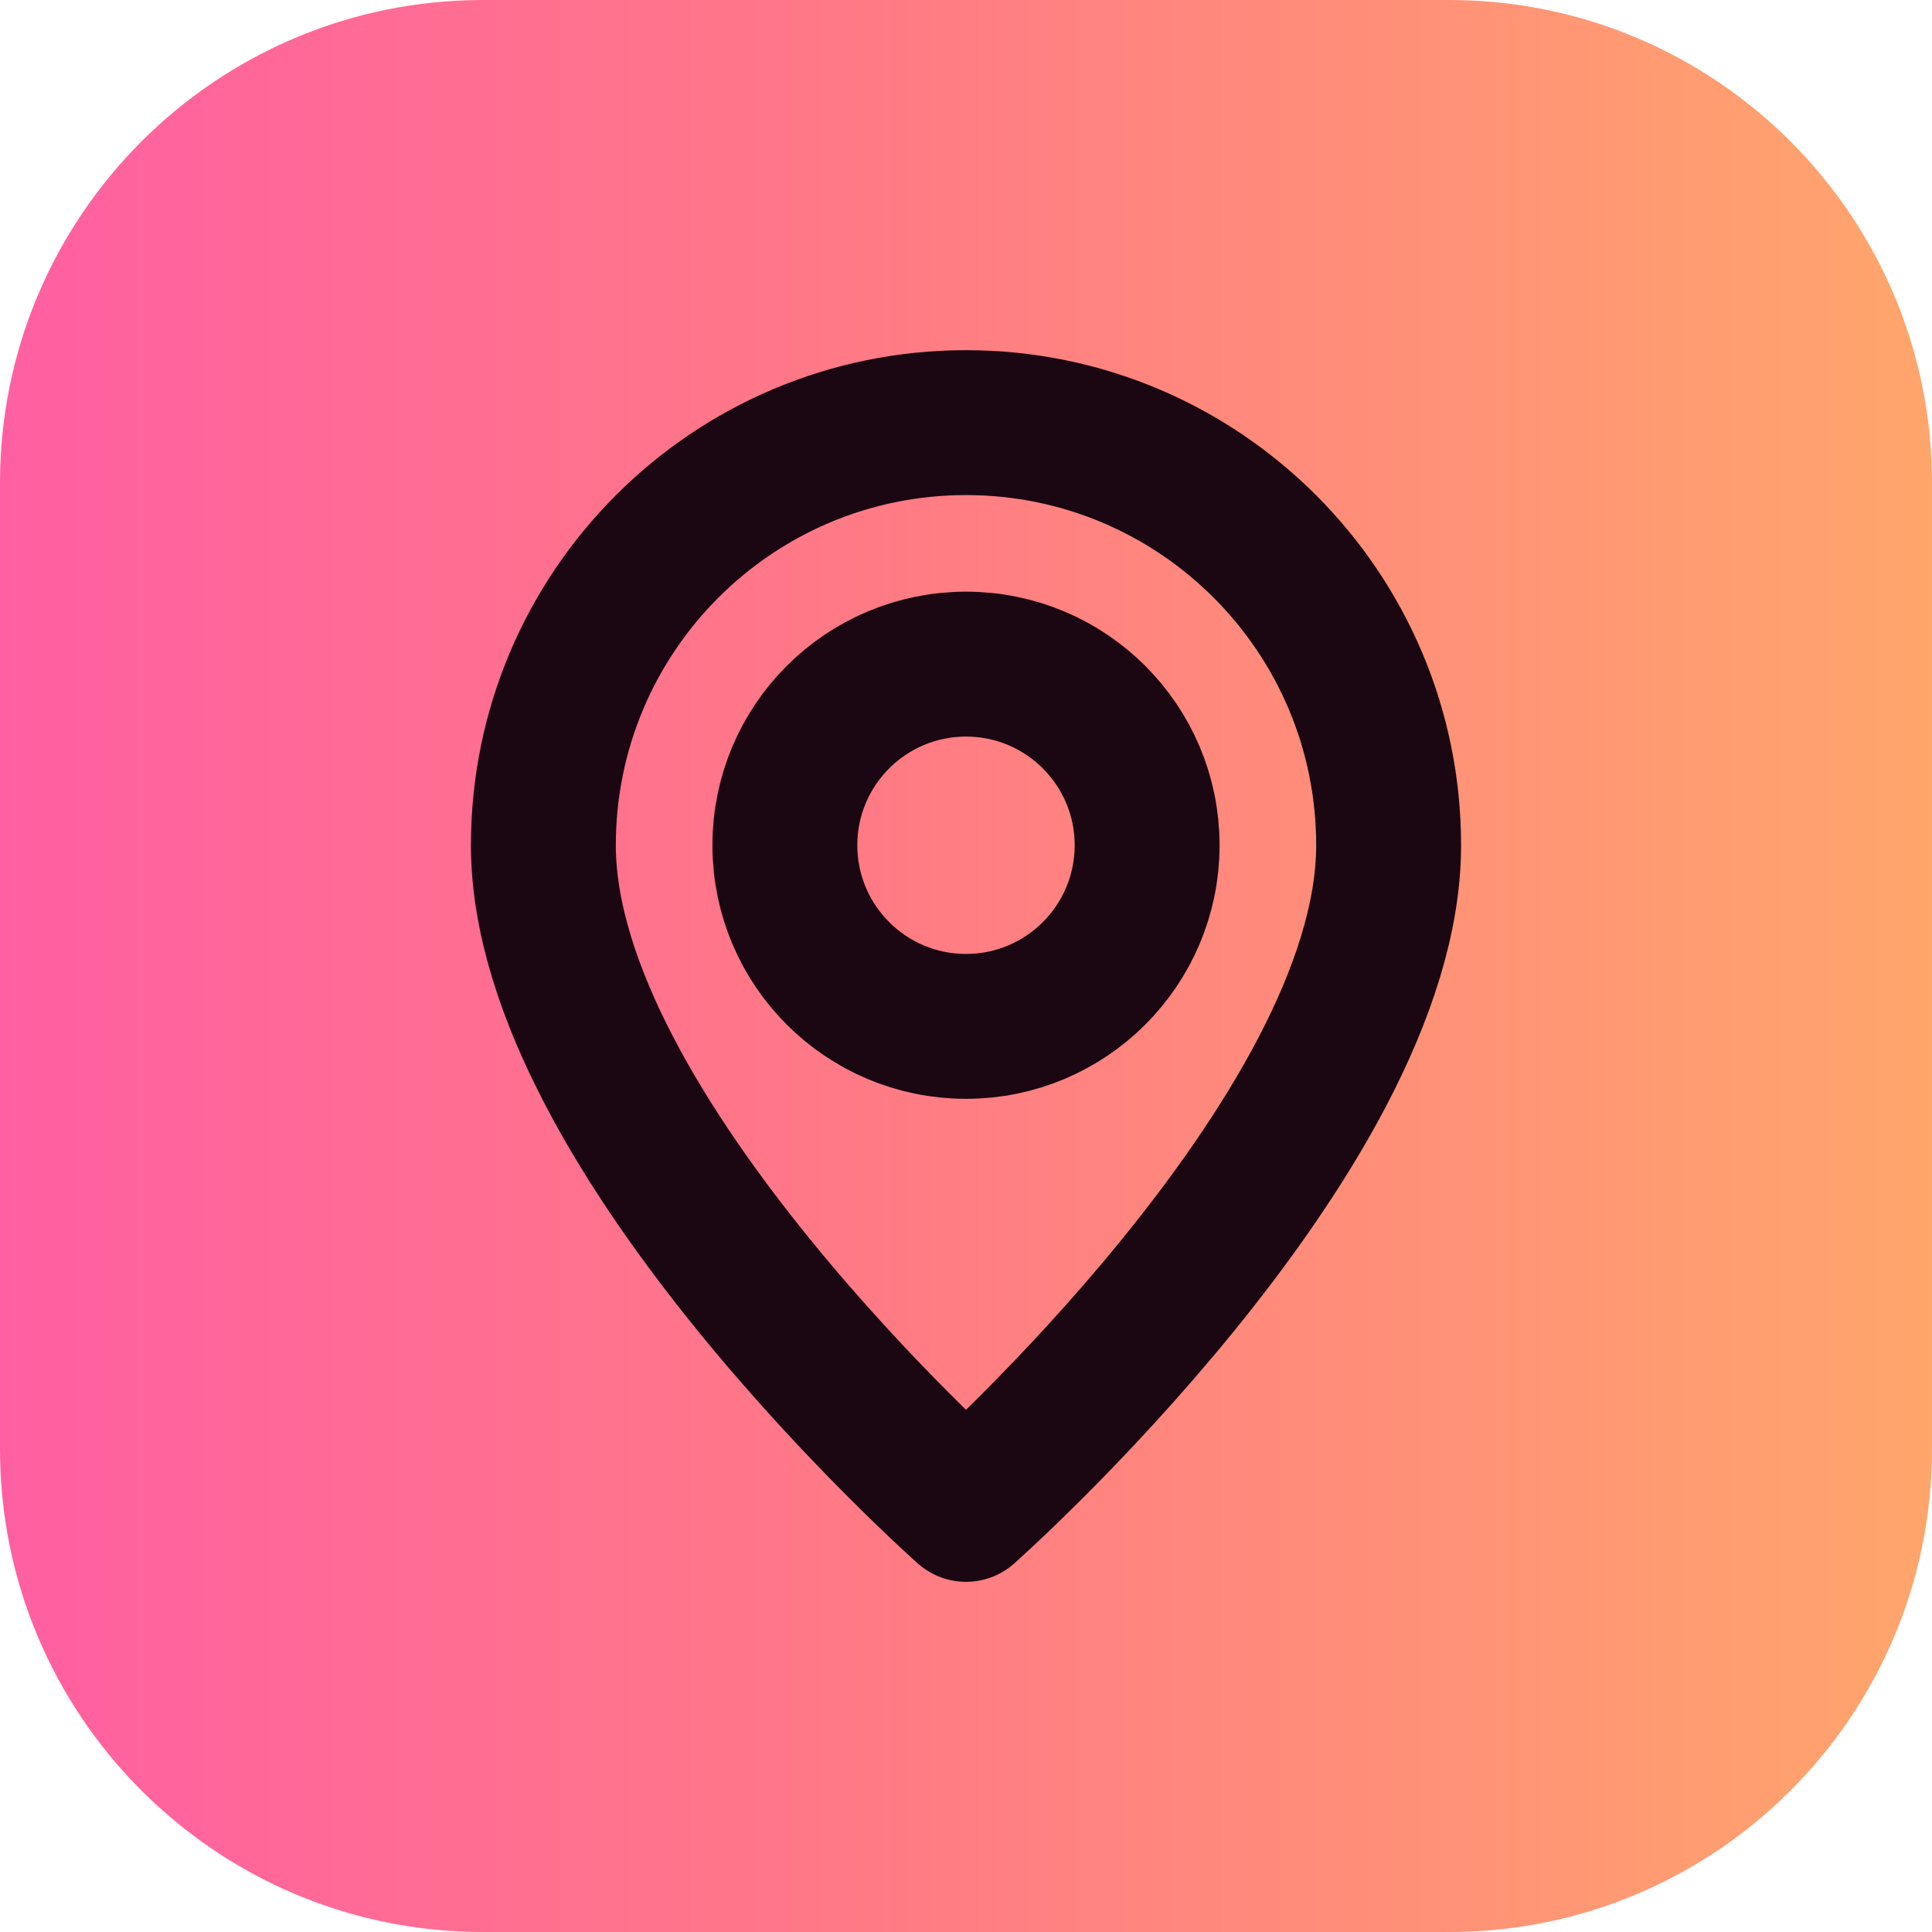
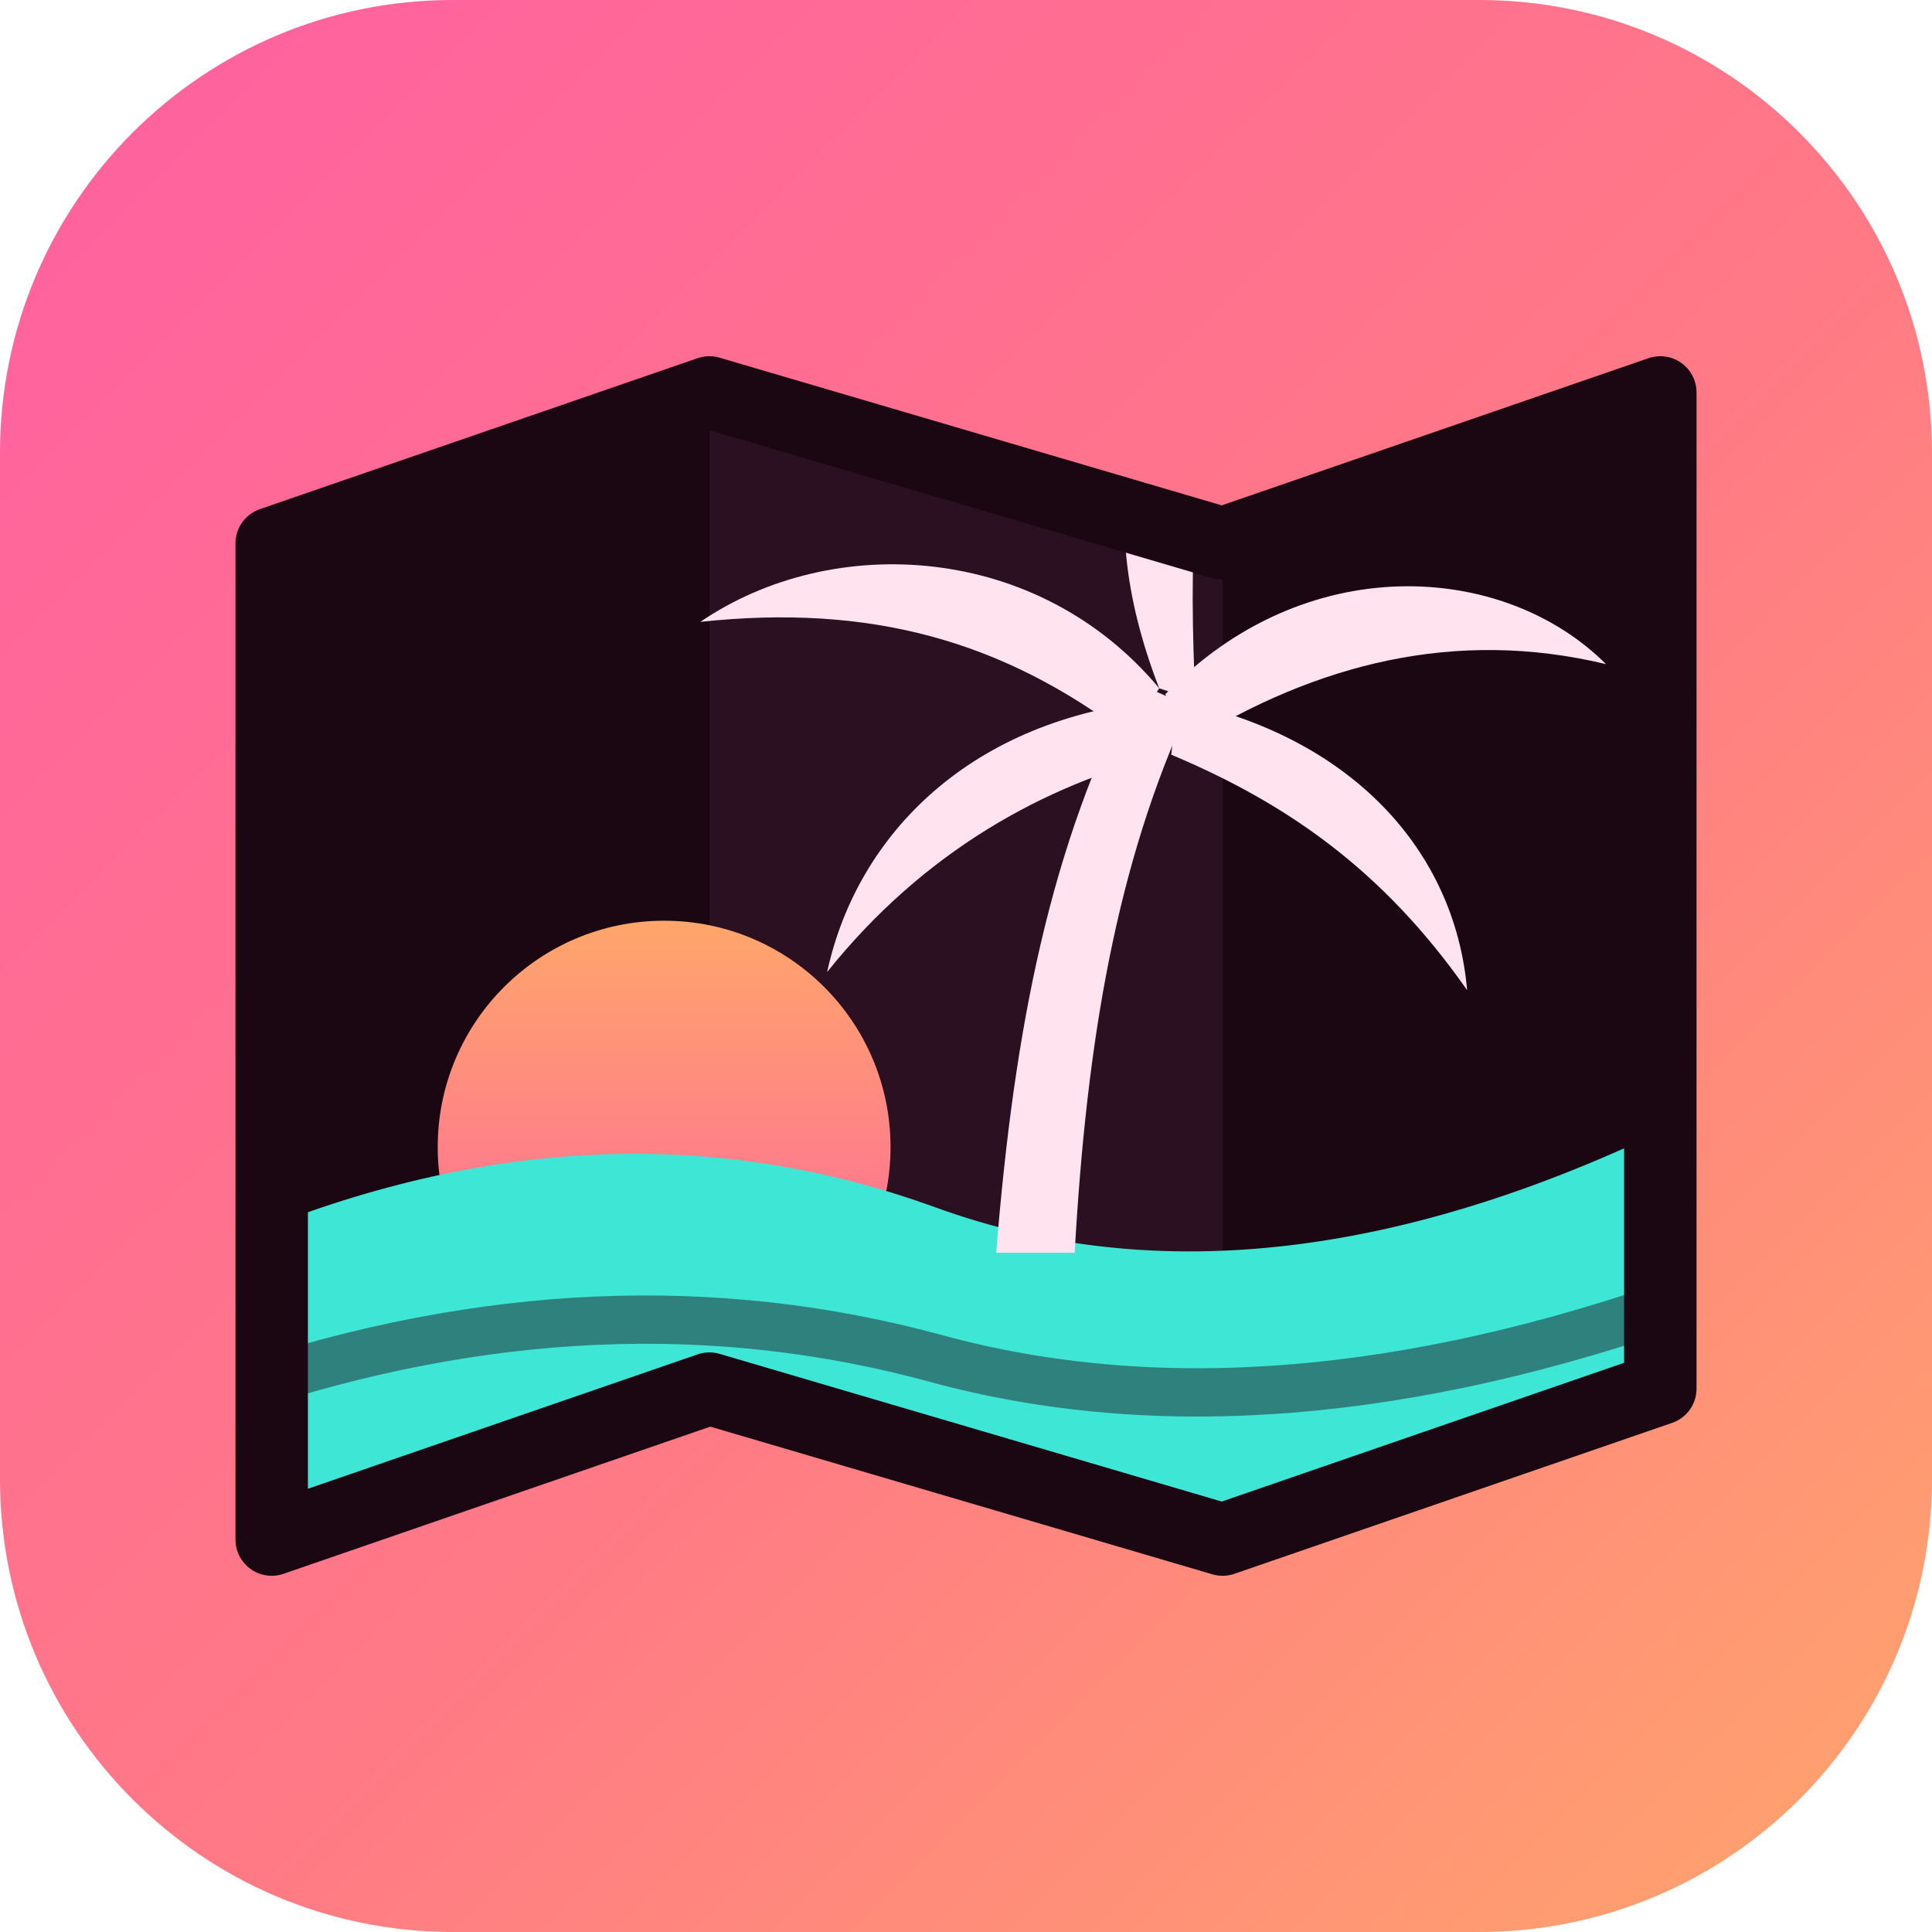
- <svg xmlns="http://www.w3.org/2000/svg" viewBox="0 0 32 32">
+ <svg xmlns="http://www.w3.org/2000/svg" viewBox="0 0 64 64">
  <defs>
-     <linearGradient id="g" x1="0" x2="1">
+     <linearGradient id="ltG" x1="0" y1="0" x2="1" y2="1">
      <stop offset="0" stop-color="#FF5FA2" />
-       <stop offset=".45" stop-color="#FF7A85" />
+       <stop offset=".55" stop-color="#FF7A85" />
      <stop offset="1" stop-color="#FFA66B" />
    </linearGradient>
+     <linearGradient id="ltS" x1="0" y1="0" x2="0" y2="1">
+       <stop offset="0" stop-color="#FFA66B" />
+       <stop offset="1" stop-color="#FF5FA2" />
+     </linearGradient>
+     <clipPath id="ltM">
+       <path d="M9 18 L23.5 13 L40.5 18 L55 13 V46 L40.5 51 L23.5 46 L9 51Z" />
+     </clipPath>
  </defs>
-   <rect width="32" height="32" rx="8" fill="url(#g)" />
-   <g transform="translate(4 4)" fill="none" stroke="#1A0712" stroke-width="2.4" stroke-linecap="round" stroke-linejoin="round">
-     <circle cx="12" cy="10" r="3" />
-     <path d="M12 21s-7-6.2-7-11a7 7 0 0 1 14 0c0 4.8-7 11-7 11z" />
+   <rect width="64" height="64" rx="15" fill="url(#ltG)" />
+   <path d="M9 18 L23.5 13 L40.5 18 L55 13 V46 L40.5 51 L23.5 46 L9 51Z" fill="#1A0712" />
+   <path d="M23.5 13 L40.5 18 V51 L23.5 46Z" fill="#2B1022" />
+   <g clip-path="url(#ltM)">
+     <circle cx="22" cy="38" r="7.5" fill="url(#ltS)" />
+     <path d="M8 41 Q20 36 31 40 T56 37 V53 H8Z" fill="#3EE6D6" />
+     <path d="M8 46 Q20 42 31 45 T56 43" fill="none" stroke="#1A0712" stroke-width="1.6" opacity=".45" />
+     <g fill="#FFE3EF">
+       <path d="M33 41.5 C33.6 34 34.8 28 37.6 22.6 L39.4 23.4 C37 28.6 36 34.4 35.6 41.5Z" />
+       <path d="M38.4 22.8 C34.4 18 27.6 17.6 23.2 20.6 C28.8 20 33.2 21.2 37.4 24.4Z" />
+       <path d="M38.4 22.8 C36 16.6 37.6 12.2 41 10 C39.4 14.4 39.4 18.8 39.6 23.2Z" />
+       <path d="M38.6 23 C43.2 18.2 49.8 18.6 53.2 22 C48.2 20.8 43.6 22 39.4 24.6Z" />
+       <path d="M38.4 23.2 C32.2 23.8 28.4 27.6 27.4 32.2 C30.6 28.2 34.6 26 38.6 25Z" />
+       <path d="M39 23.2 C44.8 24.4 48.2 28.2 48.6 32.8 C45.8 28.8 42.6 26.6 38.8 25Z" />
+     </g>
  </g>
+   <path d="M9 18 L23.5 13 L40.5 18 L55 13 V46 L40.5 51 L23.5 46 L9 51Z" fill="none" stroke="#1A0712" stroke-width="2.4" stroke-linejoin="round" />
</svg>
